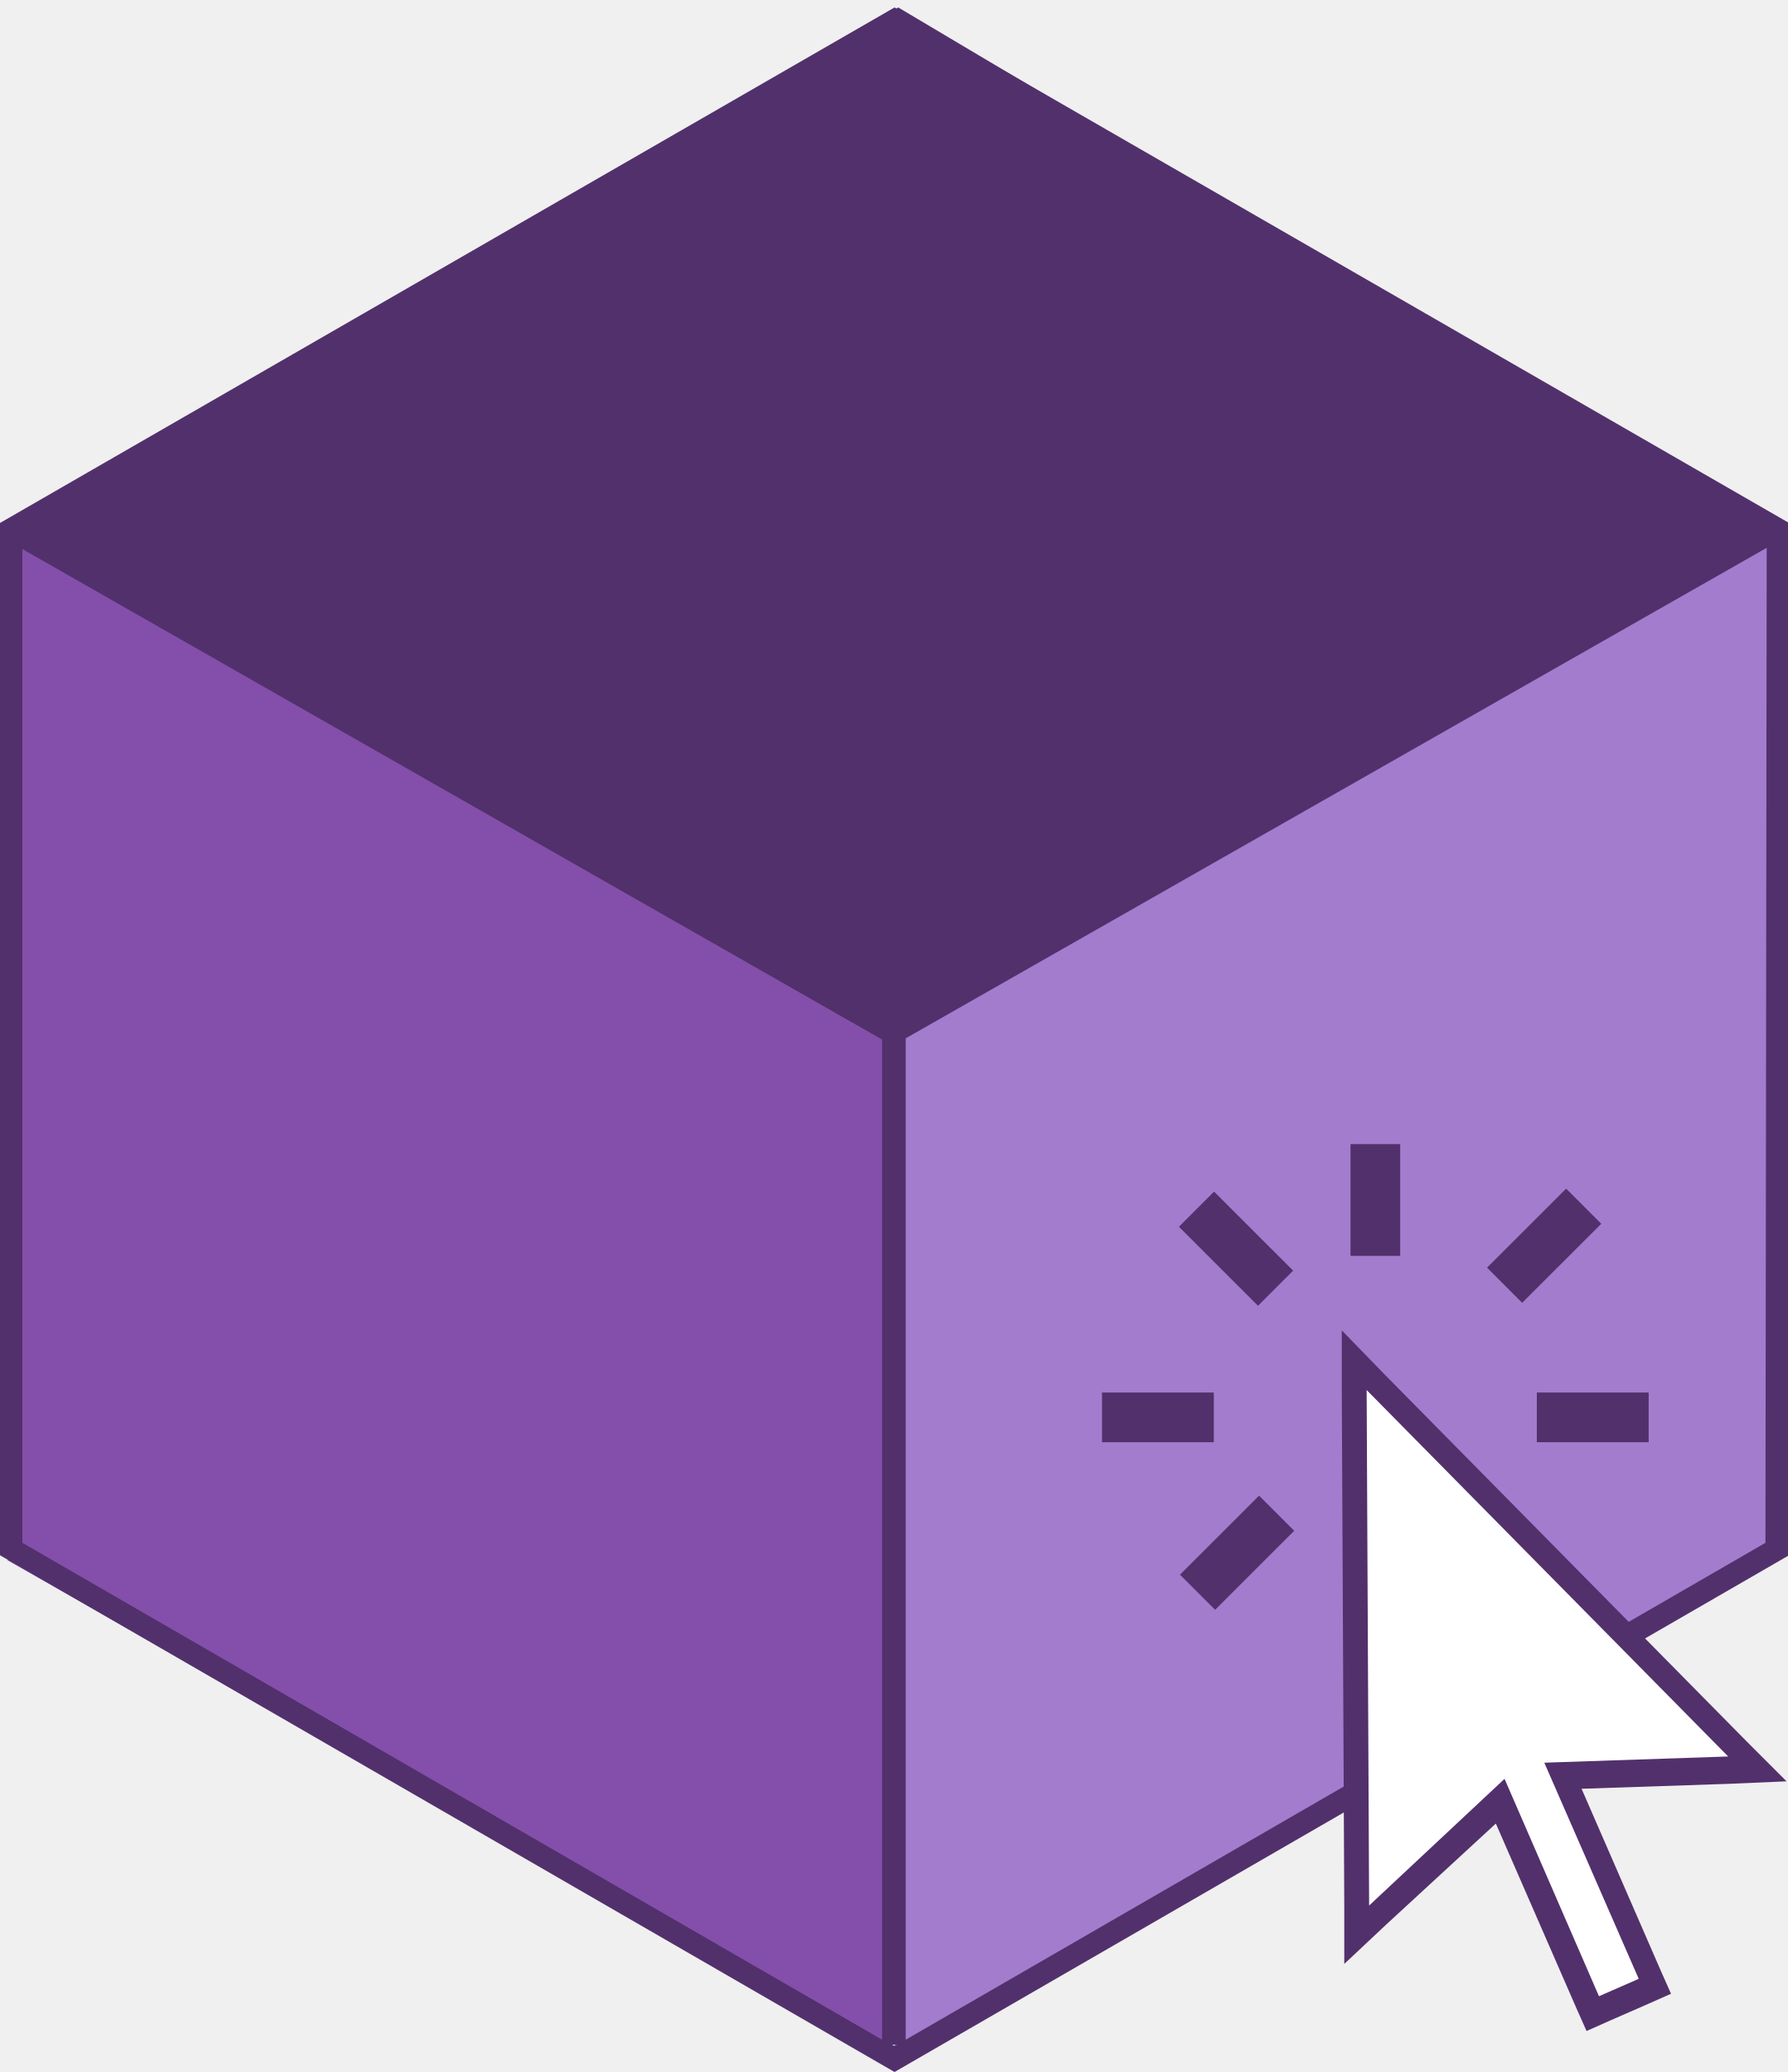
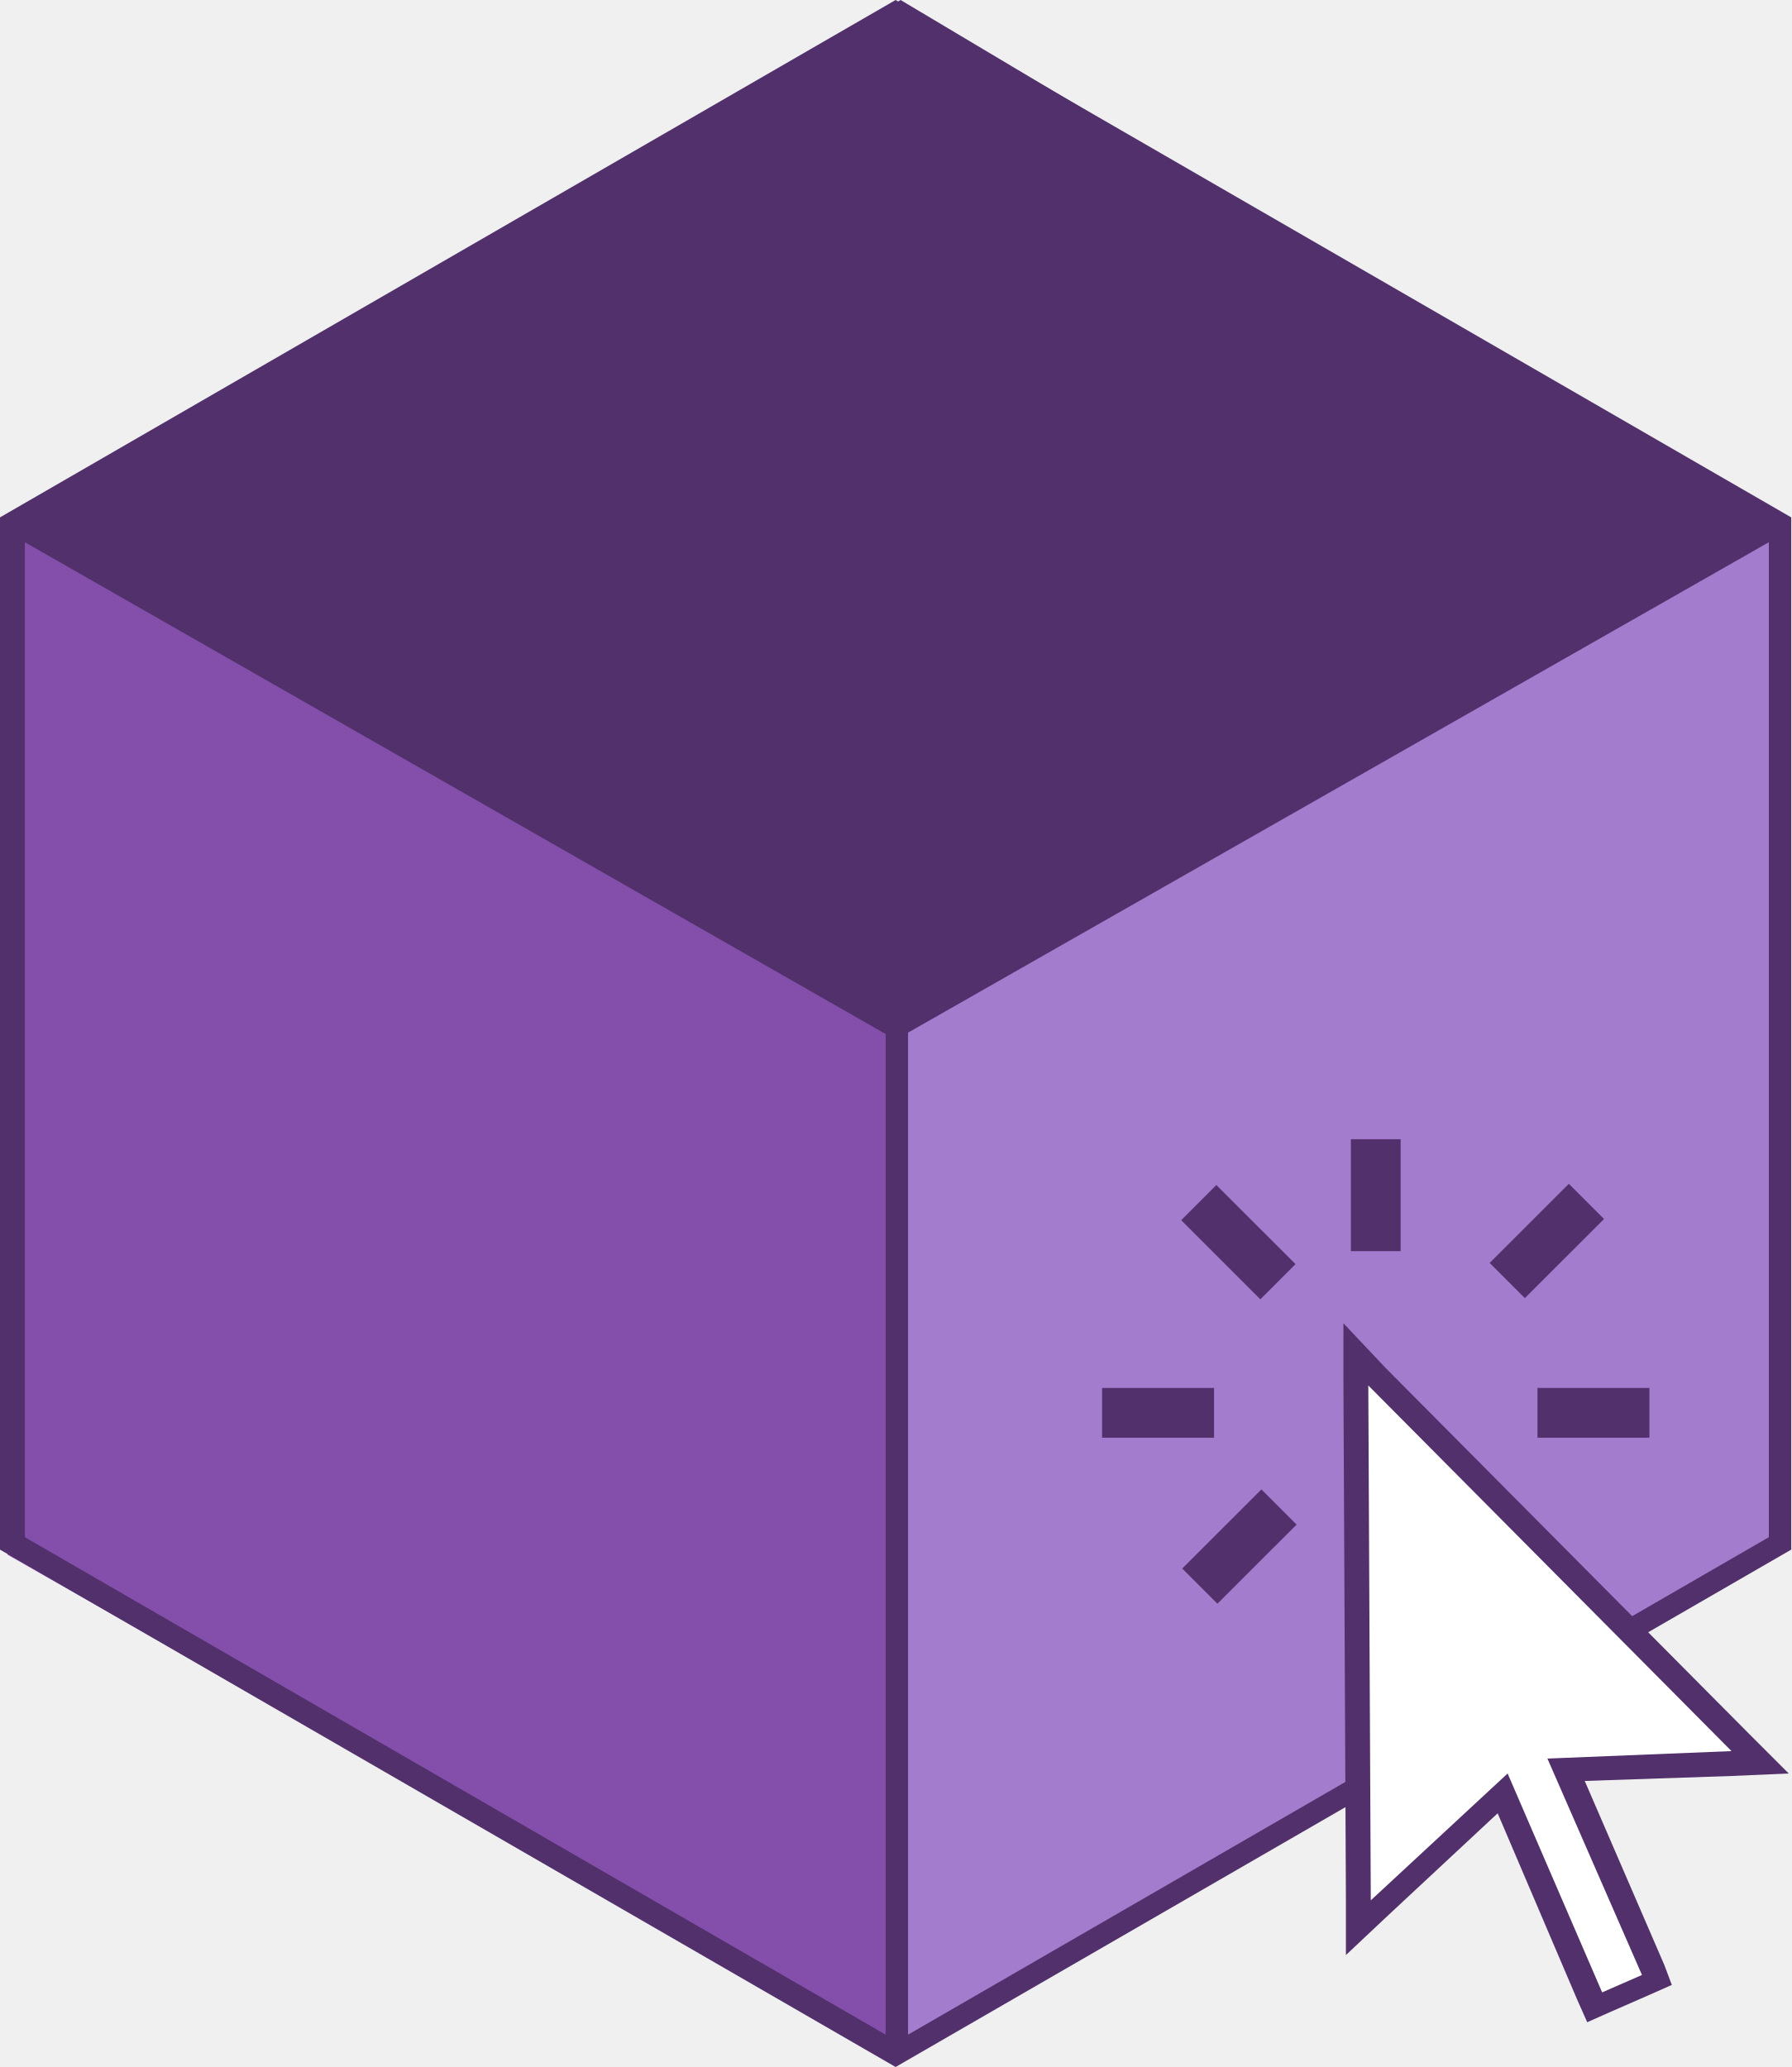
- <svg xmlns="http://www.w3.org/2000/svg" version="1.1" id="Layer_1" x="0px" y="0px" viewBox="0 0 143.9 166.8" style="enable-background:new 0 0 143.9 166.8;" xml:space="preserve">
+ <svg xmlns="http://www.w3.org/2000/svg" version="1.1" id="Layer_1" x="0px" y="0px" viewBox="0 0 72 83.1" style="enable-background:new 0 0 72 83.1;" xml:space="preserve">
  <style type="text/css">
	.st0{fill:#52306C;}
	.st1{fill:#A47CCE;}
	.st2{fill:url(#SVGID_1_);}
	.st3{fill:#FFFFFF;}
</style>
-   <polygon class="st0" points="72.3,83.2 142.1,42.1 72.3,0.6 1.4,42.1 " />
-   <polygon class="st1" points="143.6,124.2 72,165.9 71.7,84.1 143.6,42.6 " />
-   <linearGradient id="SVGID_1_" gradientUnits="userSpaceOnUse" x1="0.65" y1="104.245" x2="72.65" y2="104.245">
+   <polygon class="st0" points="36.2,41.3 71.1,20.8 36.2,0 0.7,20.8 " />
+   <polygon class="st1" points="71.8,61.8 36,82.7 35.8,41.8 71.8,21 " />
+   <linearGradient id="SVGID_1_" gradientUnits="userSpaceOnUse" x1="0.34" y1="51.833" x2="36.34" y2="51.833">
    <stop offset="0" style="stop-color:#834FAB" />
    <stop offset="1" style="stop-color:#834FAB" />
  </linearGradient>
-   <polygon class="st2" points="0.6,125.6 71.4,165.9 72.7,84.1 0.6,42.6 " />
-   <path class="st0" d="M72,0.6L0,42.1v83.1l72,41.6l72-41.6V42.1L72,0.6z M71.8,164.6h0.4l-0.2,0.1L71.8,164.6z M142.1,124.2l-69.2,40  V83.6H71v80.6l-69.2-40v-80l70.1,40l0.9-1.6l-70-39.9L72,2.7l69.1,39.9l-70,39.9l0.9,1.6l70.2-40L142.1,124.2L142.1,124.2z" />
-   <rect x="108.7" y="92.1" class="st0" width="4" height="9" />
-   <rect x="123.7" y="112.1" class="st0" width="9" height="4" />
-   <rect x="88.7" y="112.1" class="st0" width="9" height="4" />
-   <rect x="97.5" y="96" transform="matrix(0.707 -0.7072 0.7072 0.707 -41.9321 99.8347)" class="st0" width="4" height="9" />
-   <rect x="119.8" y="98.3" transform="matrix(0.7074 -0.7069 0.7069 0.7074 -34.5442 117.199)" class="st0" width="9" height="4" />
-   <rect x="95.1" y="123" transform="matrix(0.7072 -0.707 0.707 0.7072 -59.2386 107.0142)" class="st0" width="9" height="4" />
-   <polygon class="st3" points="120.8,144.9 109.2,155.7 109,109.5 141.5,142.3 125.9,142.9 133.3,159.9 128.2,162.1 " />
-   <path class="st0" d="M110,111.9l29.1,29.5l-14.8,0.5l7.6,17.4l-3.2,1.4l-7.6-17.5l-10.9,10.2L110,111.9 M108,107.1v4.9l0.2,41.5v4.6  l3.3-3.1l8.9-8.2l6.5,14.9l0.8,1.8l1.8-0.8l3.2-1.4l1.8-0.8l-0.8-1.8l-6.4-14.7l11.9-0.4l4.6-0.2l-3.2-3.2l-29.1-29.5L108,107.1  L108,107.1L108,107.1z" />
+   <polygon class="st2" points="0.3,62.5 35.7,82.7 36.3,41.8 0.3,21 " />
+   <path class="st0" d="M36,0L0,20.8v41.5l36,20.8l36-20.8V20.8L36,0z M35.9,82h0.2H35.9L35.9,82z M71.1,61.8l-34.6,20V41.5h-0.9v40.3  l-34.6-20v-40l35,20l0.5-0.8l-35-20L36,1.1L70.5,21l-35,20l0.5,0.8l35.1-20L71.1,61.8L71.1,61.8z" />
+   <rect x="54.3" y="45.8" class="st0" width="2" height="4.5" />
+   <rect x="61.8" y="55.8" class="st0" width="4.5" height="2" />
+   <rect x="44.3" y="55.8" class="st0" width="4.5" height="2" />
+   <rect x="48.8" y="47.7" transform="matrix(0.707 -0.7072 0.7072 0.707 -20.7565 49.843)" class="st0" width="2" height="4.5" />
+   <rect x="59.9" y="48.9" transform="matrix(0.7074 -0.7069 0.7069 0.7074 -17.0627 58.5252)" class="st0" width="4.5" height="2" />
+   <rect x="47.6" y="61.2" transform="matrix(0.7072 -0.707 0.707 0.7072 -29.4099 53.4328)" class="st0" width="4.5" height="2" />
+   <polygon class="st3" points="60.4,72.2 54.6,77.6 54.5,54.5 70.8,70.9 63,71.2 66.7,79.7 64.1,80.8 " />
+   <path class="st0" d="M55,55.7l14.6,14.7l-7.4,0.3l3.8,8.7l-1.6,0.7l-3.8-8.8l-5.5,5.1L55,55.7 M54,53.2v2.4l0.1,20.7v2.3l1.7-1.6  l4.4-4.1l3.2,7.5l0.4,0.9l0.9-0.4l1.6-0.7l0.9-0.4L66.9,79l-3.2-7.4l5.9-0.2l2.3-0.1l-1.6-1.6L55.7,55L54,53.2L54,53.2L54,53.2z" />
</svg>
